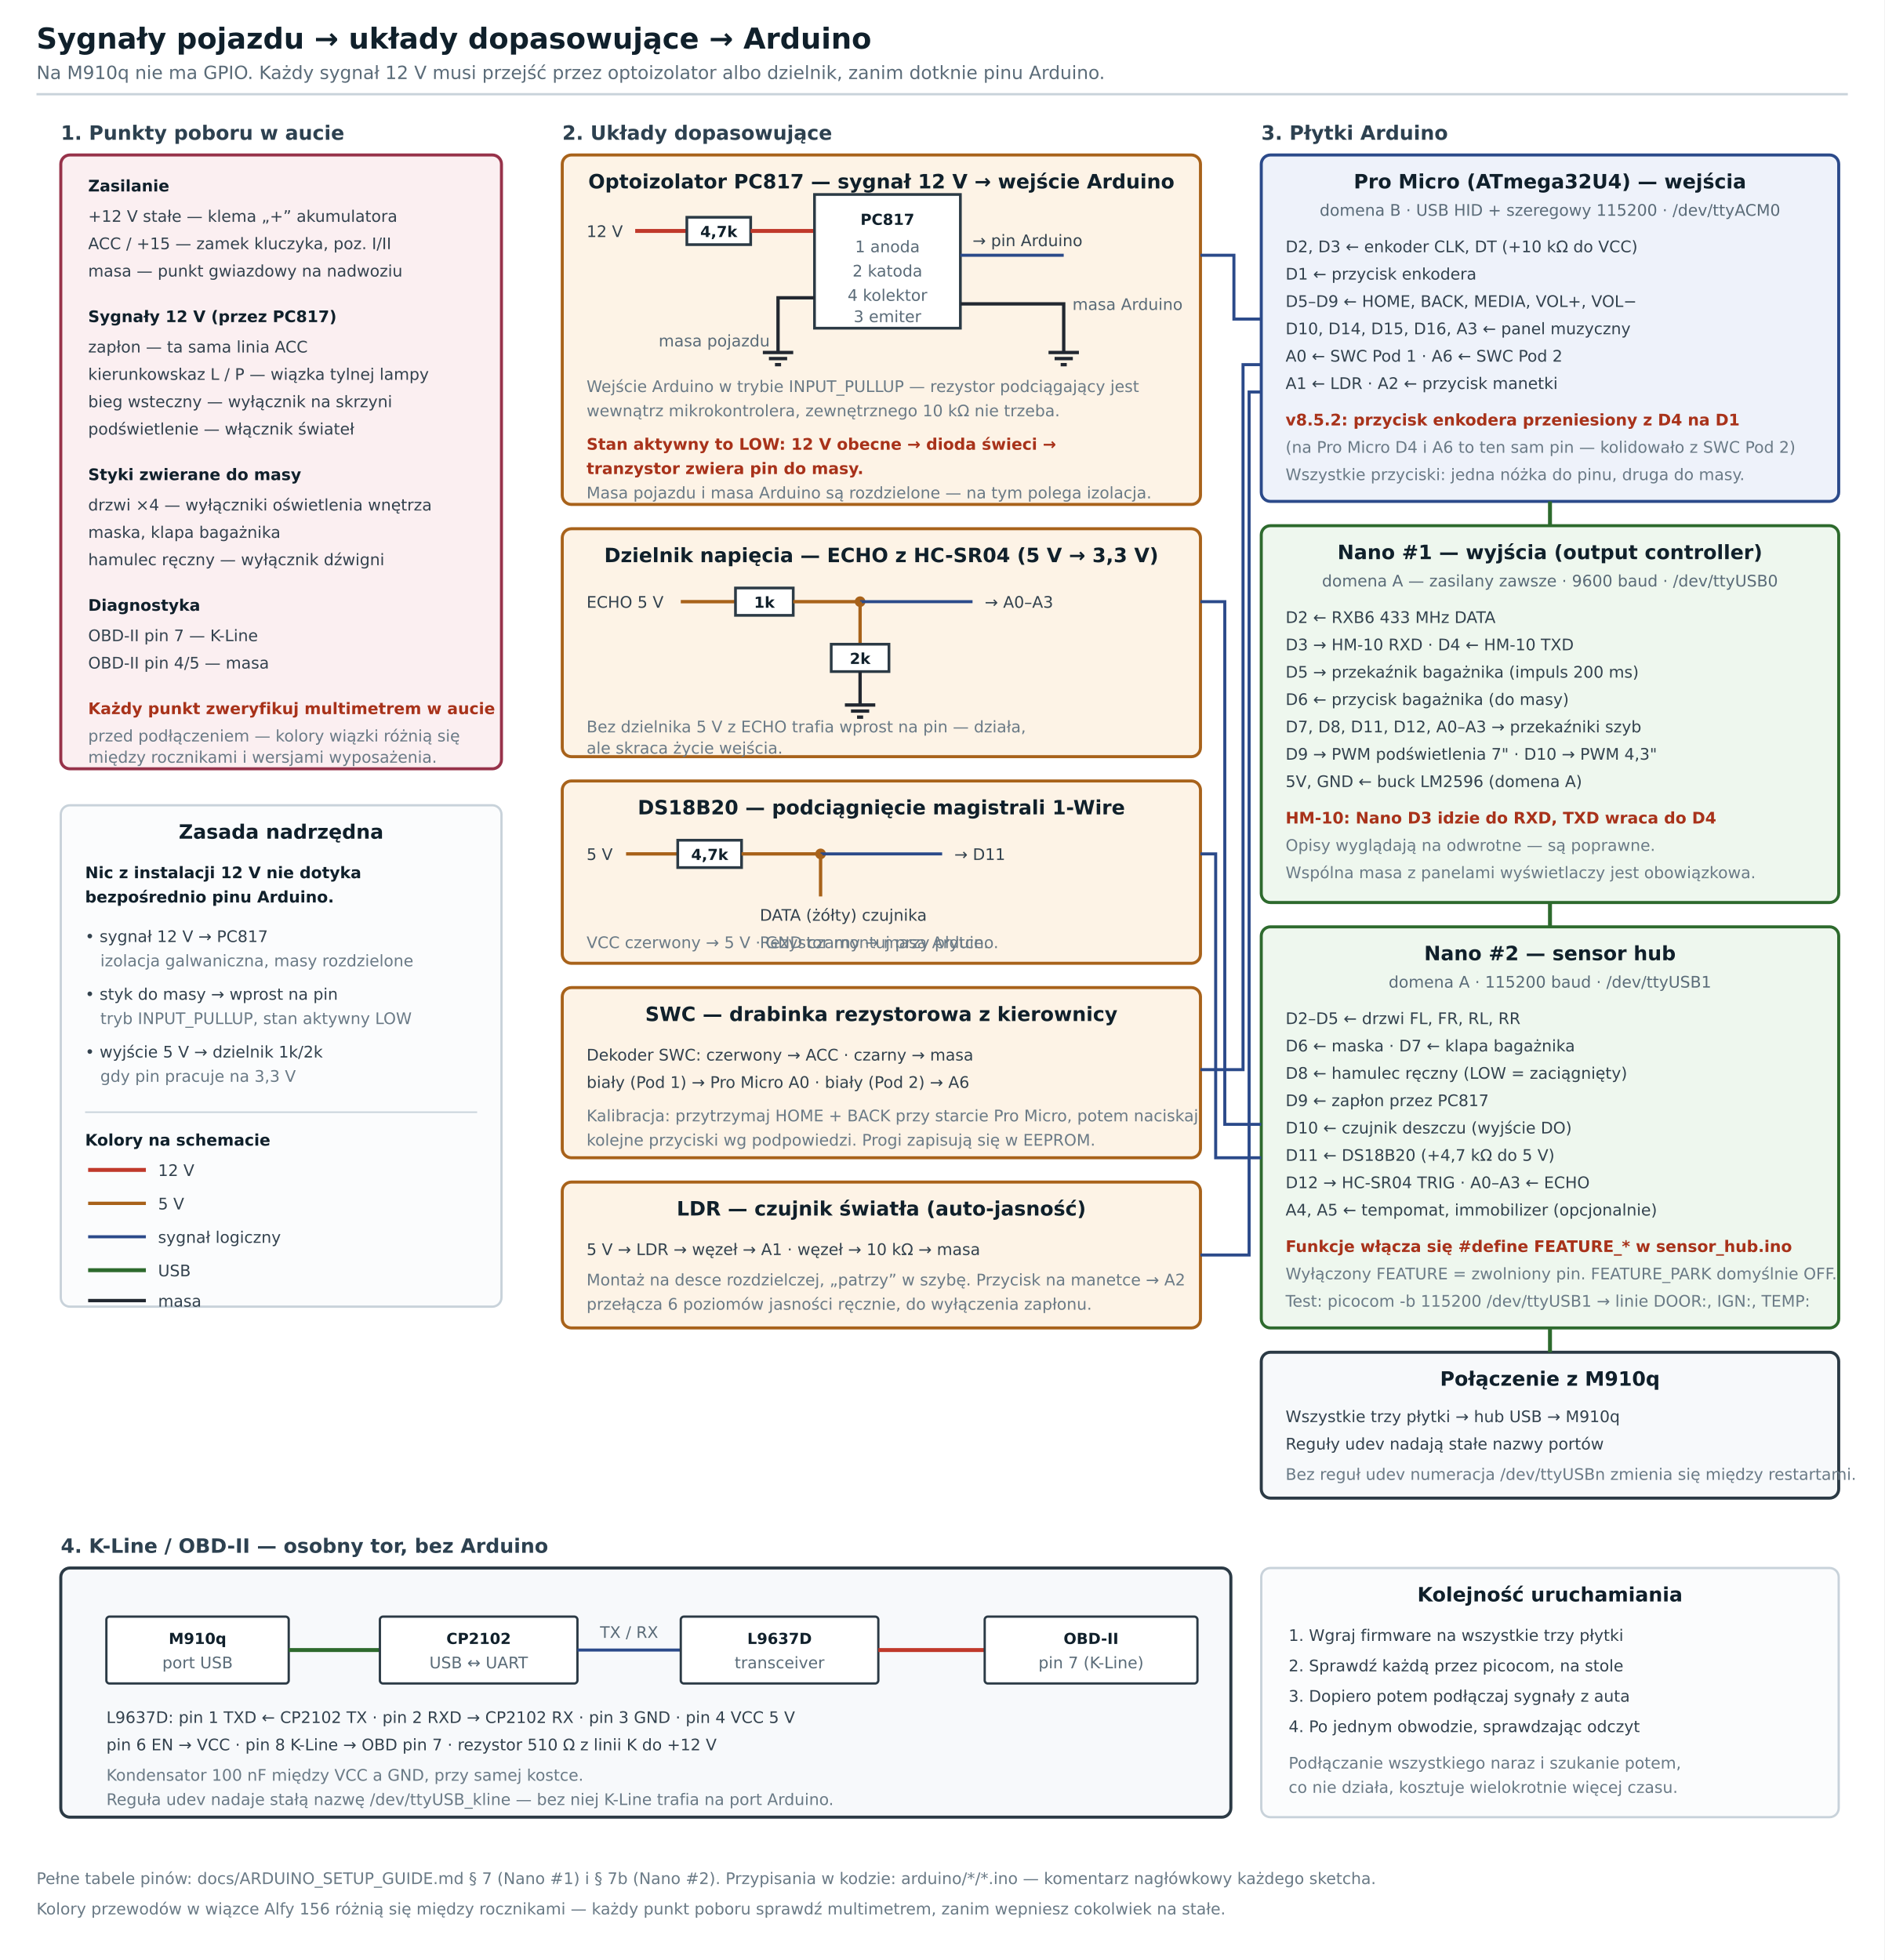
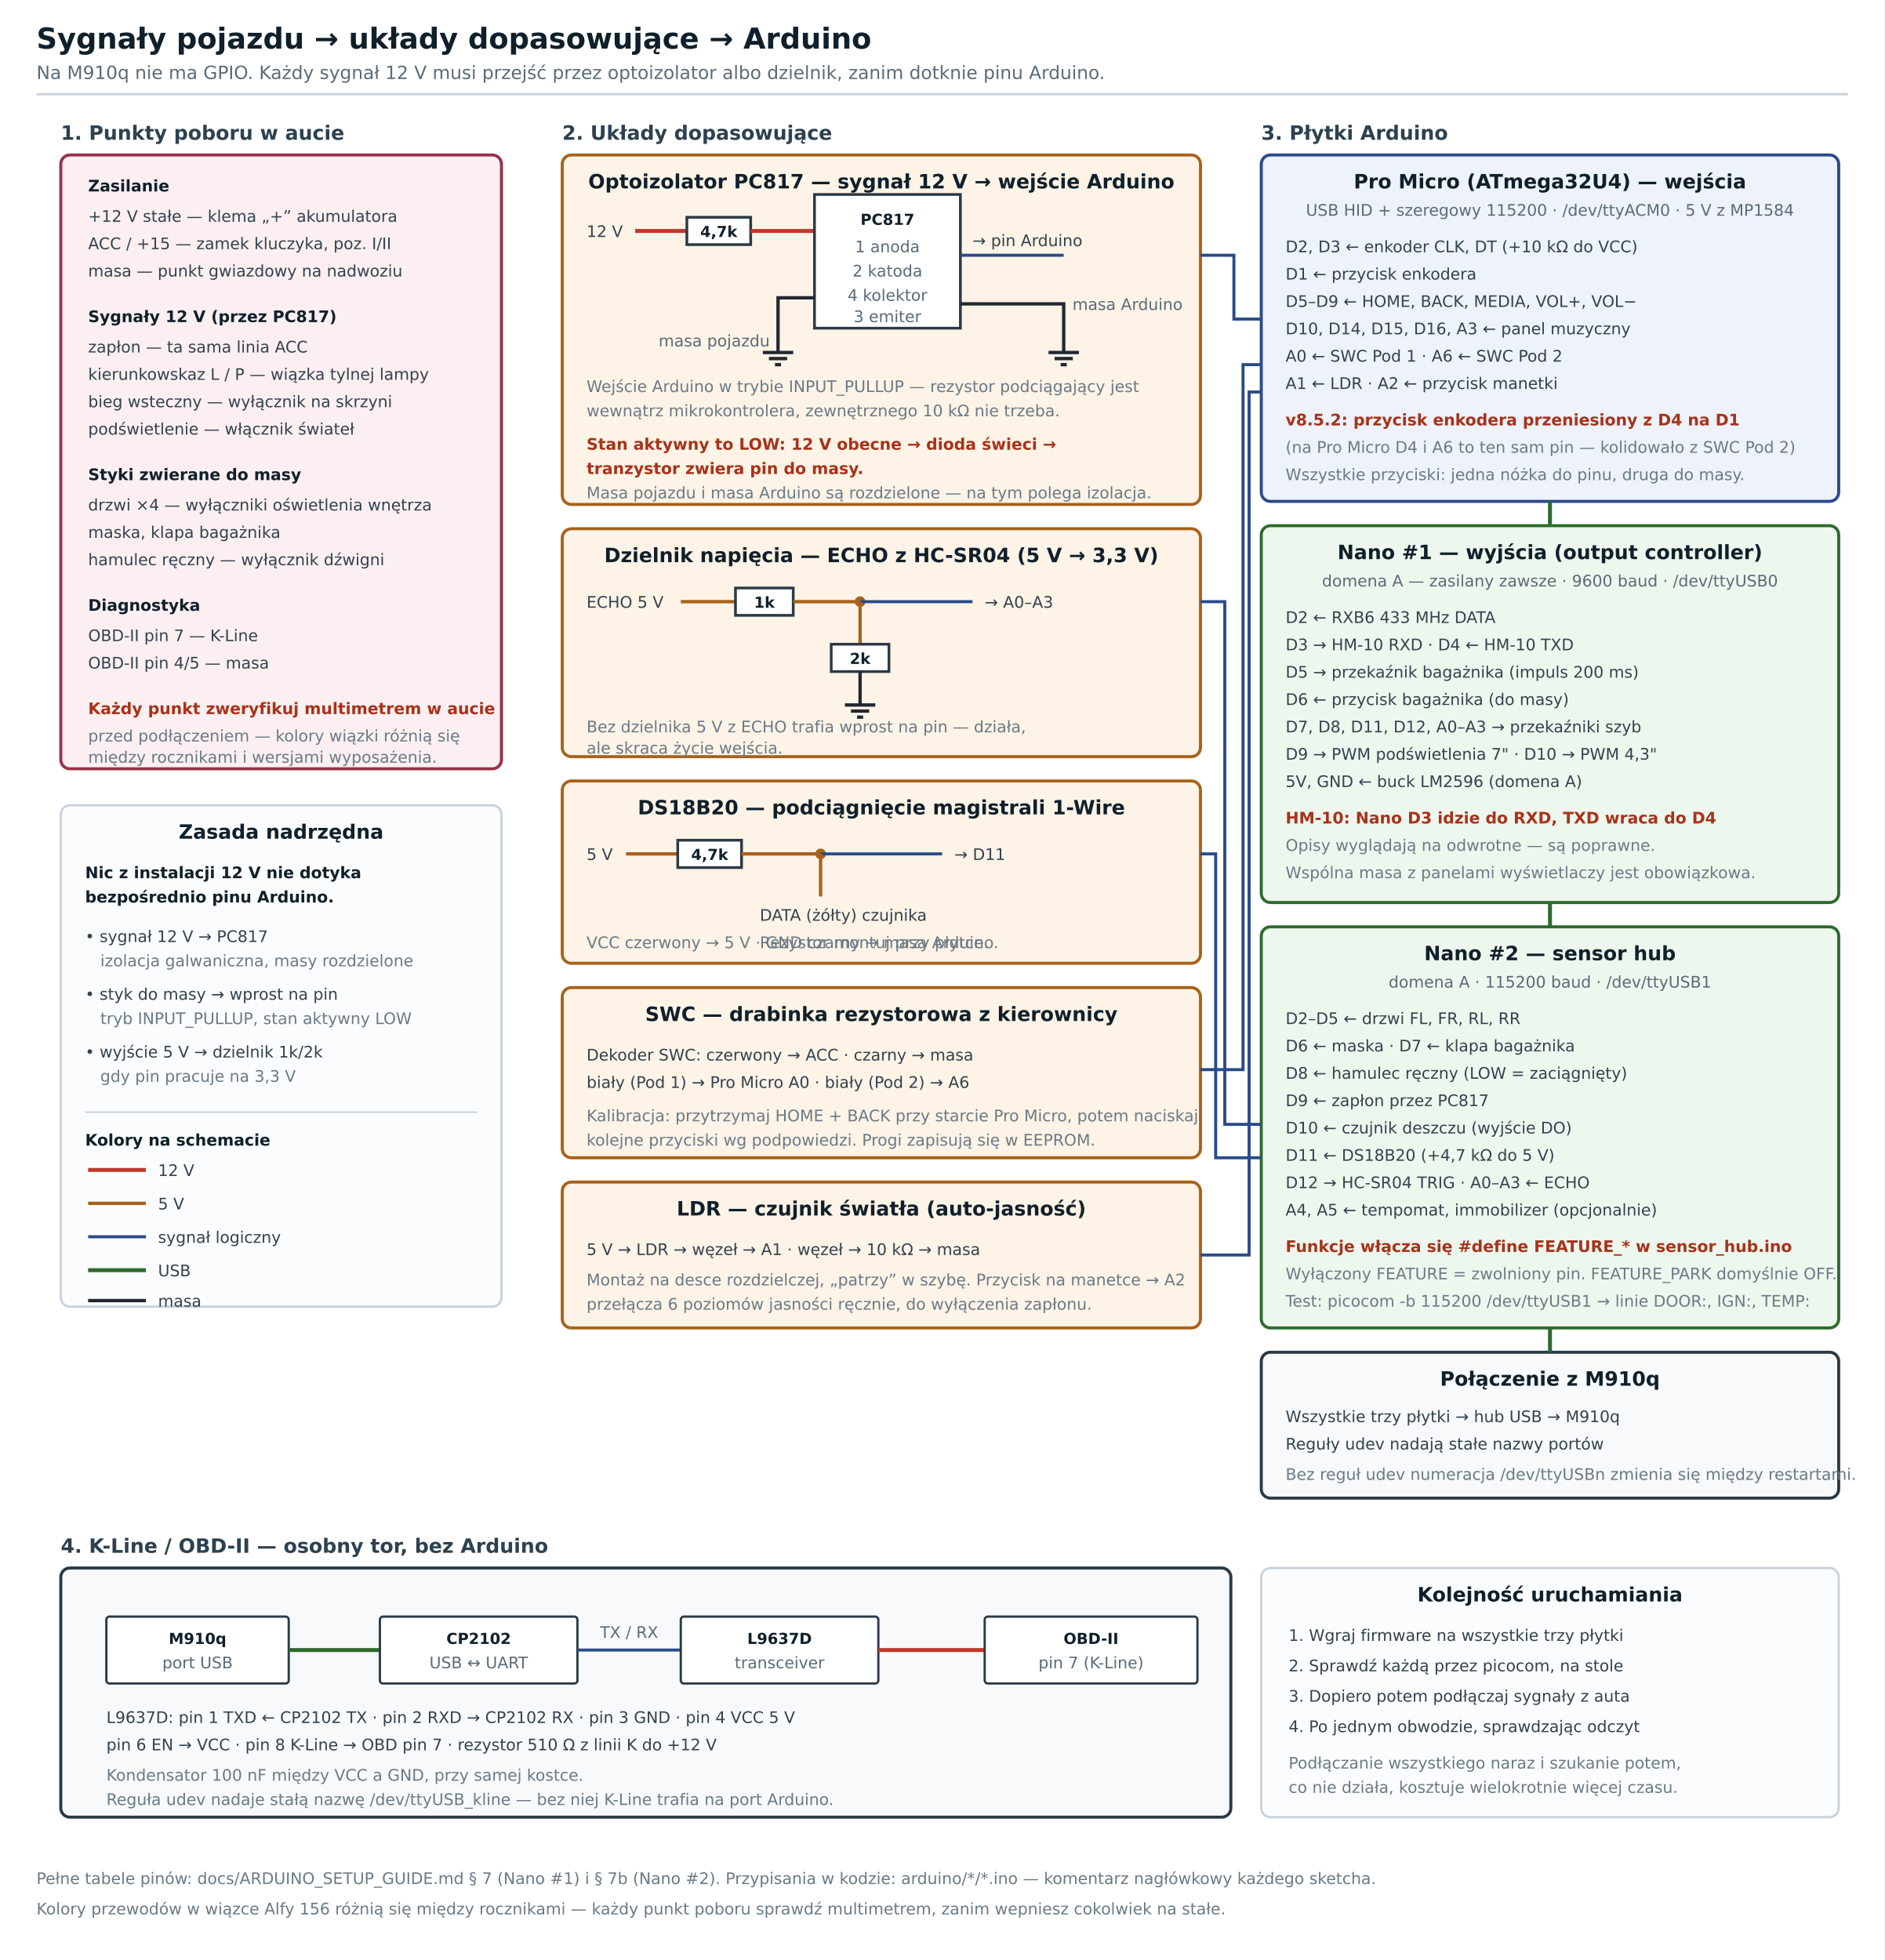
<svg xmlns="http://www.w3.org/2000/svg" width="1240" height="1290" viewBox="0 0 1240 1290" font-family="DejaVu Sans, Verdana, sans-serif">
  <style>
    .bg    { fill: #ffffff; }
    .mod   { fill: #f7f9fb; stroke: #2b3a45; stroke-width: 2; rx: 6; }
    .modC  { fill: #fdf3e6; stroke: #a8621a; stroke-width: 2; rx: 6; }
    .modA  { fill: #eef7ee; stroke: #2d6a2d; stroke-width: 2; rx: 6; }
    .modB  { fill: #eef2fa; stroke: #2b4a8a; stroke-width: 2; rx: 6; }
    .car   { fill: #fbeff1; stroke: #97324a; stroke-width: 2; rx: 6; }
    .term  { fill: #ffffff; stroke: #2b3a45; stroke-width: 1.5; rx: 2; }
    .w12   { stroke: #c0392b; stroke-width: 2.6; fill: none; }
    .w5    { stroke: #a8621a; stroke-width: 2.2; fill: none; }
    .wsig  { stroke: #2b4a8a; stroke-width: 2; fill: none; }
    .wusb  { stroke: #2d6a2d; stroke-width: 2.6; fill: none; }
    .minus { stroke: #222831; stroke-width: 2.2; fill: none; }
    .comp  { stroke: #2b3a45; stroke-width: 1.8; fill: #ffffff; }
    .ttl   { font-size: 19px; font-weight: bold; fill: #10202b; }
    .sub   { font-size: 12px; fill: #5a6b78; }
    .mt    { font-size: 13px; font-weight: bold; fill: #10202b; text-anchor: middle; }
    .ms    { font-size: 10.5px; fill: #5a6b78; text-anchor: middle; }
    .tp    { font-size: 10px; font-weight: bold; fill: #10202b; text-anchor: middle; }
    .tl    { font-size: 10.5px; fill: #33424e; }
    .tb    { font-size: 10.5px; font-weight: bold; fill: #10202b; }
    .note  { font-size: 10.5px; fill: #6a7a86; }
    .warn  { font-size: 10.5px; font-weight: bold; fill: #a8321a; }
    .sec   { font-size: 13px; font-weight: bold; fill: #2d4150; }
  </style>
  <defs>
    <g id="gnd2">
      <path stroke="#222831" stroke-width="2.2" fill="none" d="M-10 0 L10 0" />
      <path stroke="#222831" stroke-width="2.2" fill="none" d="M-6 4 L6 4" />
      <path stroke="#222831" stroke-width="2.2" fill="none" d="M-2 8 L2 8" />
    </g>
  </defs>
  <rect class="bg" x="0" y="0" width="1240" height="1290" />
  <text class="ttl" x="24" y="32">Sygnały pojazdu → układy dopasowujące → Arduino</text>
  <text class="sub" x="24" y="52">Na M910q nie ma GPIO. Każdy sygnał 12 V musi przejść przez optoizolator albo dzielnik, zanim dotknie pinu Arduino.</text>
  <line x1="24" y1="62" x2="1216" y2="62" stroke="#c8d2da" stroke-width="1.5" />
  <text class="sec" x="40" y="92">1. Punkty poboru w aucie</text>
  <rect class="car" x="40" y="102" width="290" height="404" />
  <text class="tb" x="58" y="126">Zasilanie</text>
  <text class="tl" x="58" y="146">+12 V stałe — klema „+” akumulatora</text>
  <text class="tl" x="58" y="164">ACC / +15 — zamek kluczyka, poz. I/II</text>
  <text class="tl" x="58" y="182">masa — punkt gwiazdowy na nadwoziu</text>
  <text class="tb" x="58" y="212">Sygnały 12 V (przez PC817)</text>
  <text class="tl" x="58" y="232">zapłon — ta sama linia ACC</text>
  <text class="tl" x="58" y="250">kierunkowskaz L / P — wiązka tylnej lampy</text>
  <text class="tl" x="58" y="268">bieg wsteczny — wyłącznik na skrzyni</text>
  <text class="tl" x="58" y="286">podświetlenie — włącznik świateł</text>
  <text class="tb" x="58" y="316">Styki zwierane do masy</text>
  <text class="tl" x="58" y="336">drzwi ×4 — wyłączniki oświetlenia wnętrza</text>
  <text class="tl" x="58" y="354">maska, klapa bagażnika</text>
  <text class="tl" x="58" y="372">hamulec ręczny — wyłącznik dźwigni</text>
  <text class="tb" x="58" y="402">Diagnostyka</text>
  <text class="tl" x="58" y="422">OBD-II pin 7 — K-Line</text>
  <text class="tl" x="58" y="440">OBD-II pin 4/5 — masa</text>
  <text class="warn" x="58" y="470">Każdy punkt zweryfikuj multimetrem w aucie</text>
  <text class="note" x="58" y="488">przed podłączeniem — kolory wiązki różnią się</text>
  <text class="note" x="58" y="502">między rocznikami i wersjami wyposażenia.</text>
  <text class="sec" x="370" y="92">2. Układy dopasowujące</text>
  <rect class="modC" x="370" y="102" width="420" height="230" />
  <text class="mt" x="580" y="124">Optoizolator PC817 — sygnał 12 V → wejście Arduino</text>
  <text class="tl" x="386" y="156">12 V</text>
  <path class="w12" d="M418 152 L452 152" />
  <rect class="comp" x="452" y="143" width="42" height="18" />
  <text class="tp" x="473" y="156">4,7k</text>
  <path class="w12" d="M494 152 L536 152" />
  <rect class="comp" x="536" y="128" width="96" height="88" />
  <text class="tp" x="584" y="148">PC817</text>
  <text class="ms" x="584" y="166">1  anoda</text>
  <text class="ms" x="584" y="182">2  katoda</text>
  <text class="ms" x="584" y="198">4  kolektor</text>
  <text class="ms" x="584" y="212">3  emiter</text>
  <path class="minus" d="M536 196 L512 196 L512 232" />
  <use href="#gnd2" x="512" y="232" />
  <text class="ms" x="470" y="228">masa pojazdu</text>
  <path class="wsig" d="M632 168 L700 168" />
  <text class="tl" x="640" y="162">→ pin Arduino</text>
  <path class="minus" d="M632 200 L700 200 L700 232" />
  <use href="#gnd2" x="700" y="232" />
  <text class="ms" x="742" y="204">masa Arduino</text>
  <text class="note" x="386" y="258">Wejście Arduino w trybie INPUT_PULLUP — rezystor podciągający jest</text>
  <text class="note" x="386" y="274">wewnątrz mikrokontrolera, zewnętrznego 10 kΩ nie trzeba.</text>
  <text class="warn" x="386" y="296">Stan aktywny to LOW: 12 V obecne → dioda świeci →</text>
  <text class="warn" x="386" y="312">tranzystor zwiera pin do masy.</text>
  <text class="note" x="386" y="328">Masa pojazdu i masa Arduino są rozdzielone — na tym polega izolacja.</text>
  <rect class="modC" x="370" y="348" width="420" height="150" />
  <text class="mt" x="580" y="370">Dzielnik napięcia — ECHO z HC-SR04 (5 V → 3,3 V)</text>
  <text class="tl" x="386" y="400">ECHO 5 V</text>
  <path class="w5" d="M448 396 L484 396" />
  <rect class="comp" x="484" y="387" width="38" height="18" />
  <text class="tp" x="503" y="400">1k</text>
  <path class="w5" d="M522 396 L566 396" />
  <circle cx="566" cy="396" r="3.5" fill="#a8621a" />
  <path class="wsig" d="M566 396 L640 396" />
  <text class="tl" x="648" y="400">→ A0–A3</text>
  <path class="w5" d="M566 396 L566 424" />
  <rect class="comp" x="547" y="424" width="38" height="18" />
  <text class="tp" x="566" y="437">2k</text>
  <path class="minus" d="M566 442 L566 464" />
  <use href="#gnd2" x="566" y="464" />
  <text class="note" x="386" y="482">Bez dzielnika 5 V z ECHO trafia wprost na pin — działa,</text>
  <text class="note" x="386" y="496">ale skraca życie wejścia.</text>
  <rect class="modC" x="370" y="514" width="420" height="120" />
  <text class="mt" x="580" y="536">DS18B20 — podciągnięcie magistrali 1-Wire</text>
  <text class="tl" x="386" y="566">5 V</text>
  <path class="w5" d="M412 562 L446 562" />
  <rect class="comp" x="446" y="553" width="42" height="18" />
  <text class="tp" x="467" y="566">4,7k</text>
  <path class="w5" d="M488 562 L540 562" />
  <circle cx="540" cy="562" r="3.5" fill="#a8621a" />
  <path class="wsig" d="M540 562 L620 562" />
  <text class="tl" x="628" y="566">→ D11</text>
  <path class="w5" d="M540 562 L540 590" />
  <text class="tl" x="500" y="606">DATA (żółty) czujnika</text>
  <text class="note" x="386" y="624">VCC czerwony → 5 V · GND czarny → masa Arduino.</text>
  <text class="note" x="500" y="624">Rezystor montuj przy płytce.</text>
  <rect class="modC" x="370" y="650" width="420" height="112" />
  <text class="mt" x="580" y="672">SWC — drabinka rezystorowa z kierownicy</text>
  <text class="tl" x="386" y="698">Dekoder SWC: czerwony → ACC · czarny → masa</text>
  <text class="tl" x="386" y="716">biały (Pod 1) → Pro Micro A0 · biały (Pod 2) → A6</text>
  <text class="note" x="386" y="738">Kalibracja: przytrzymaj HOME + BACK przy starcie Pro Micro, potem naciskaj</text>
  <text class="note" x="386" y="754">kolejne przyciski wg podpowiedzi. Progi zapisują się w EEPROM.</text>
  <rect class="modC" x="370" y="778" width="420" height="96" />
  <text class="mt" x="580" y="800">LDR — czujnik światła (auto-jasność)</text>
  <text class="tl" x="386" y="826">5 V → LDR → węzeł → A1 · węzeł → 10 kΩ → masa</text>
  <text class="note" x="386" y="846">Montaż na desce rozdzielczej, „patrzy” w szybę. Przycisk na manetce → A2</text>
  <text class="note" x="386" y="862">przełącza 6 poziomów jasności ręcznie, do wyłączenia zapłonu.</text>
  <text class="sec" x="830" y="92">3. Płytki Arduino</text>
  <rect class="modB" x="830" y="102" width="380" height="228" />
  <text class="mt" x="1020" y="124">Pro Micro (ATmega32U4) — wejścia</text>
-   <text class="ms" x="1020" y="142">domena B · USB HID + szeregowy 115200 · /dev/ttyACM0</text>
+   <text class="ms" x="1020" y="142">USB HID + szeregowy 115200 · /dev/ttyACM0 · 5 V z MP1584</text>
  <text class="tl" x="846" y="166">D2, D3 ← enkoder CLK, DT (+10 kΩ do VCC)</text>
  <text class="tl" x="846" y="184">D1 ← przycisk enkodera</text>
  <text class="tl" x="846" y="202">D5–D9 ← HOME, BACK, MEDIA, VOL+, VOL−</text>
  <text class="tl" x="846" y="220">D10, D14, D15, D16, A3 ← panel muzyczny</text>
  <text class="tl" x="846" y="238">A0 ← SWC Pod 1 · A6 ← SWC Pod 2</text>
  <text class="tl" x="846" y="256">A1 ← LDR · A2 ← przycisk manetki</text>
  <text class="warn" x="846" y="280">v8.5.2: przycisk enkodera przeniesiony z D4 na D1</text>
  <text class="note" x="846" y="298">(na Pro Micro D4 i A6 to ten sam pin — kolidowało z SWC Pod 2)</text>
  <text class="note" x="846" y="316">Wszystkie przyciski: jedna nóżka do pinu, druga do masy.</text>
  <rect class="modA" x="830" y="346" width="380" height="248" />
  <text class="mt" x="1020" y="368">Nano #1 — wyjścia (output controller)</text>
  <text class="ms" x="1020" y="386">domena A — zasilany zawsze · 9600 baud · /dev/ttyUSB0</text>
  <text class="tl" x="846" y="410">D2 ← RXB6 433 MHz DATA</text>
  <text class="tl" x="846" y="428">D3 → HM-10 RXD · D4 ← HM-10 TXD</text>
  <text class="tl" x="846" y="446">D5 → przekaźnik bagażnika (impuls 200 ms)</text>
  <text class="tl" x="846" y="464">D6 ← przycisk bagażnika (do masy)</text>
  <text class="tl" x="846" y="482">D7, D8, D11, D12, A0–A3 → przekaźniki szyb</text>
  <text class="tl" x="846" y="500">D9 → PWM podświetlenia 7" · D10 → PWM 4,3"</text>
  <text class="tl" x="846" y="518">5V, GND ← buck LM2596 (domena A)</text>
  <text class="warn" x="846" y="542">HM-10: Nano D3 idzie do RXD, TXD wraca do D4</text>
  <text class="note" x="846" y="560">Opisy wyglądają na odwrotne — są poprawne.</text>
  <text class="note" x="846" y="578">Wspólna masa z panelami wyświetlaczy jest obowiązkowa.</text>
  <rect class="modA" x="830" y="610" width="380" height="264" />
  <text class="mt" x="1020" y="632">Nano #2 — sensor hub</text>
  <text class="ms" x="1020" y="650">domena A · 115200 baud · /dev/ttyUSB1</text>
  <text class="tl" x="846" y="674">D2–D5 ← drzwi FL, FR, RL, RR</text>
  <text class="tl" x="846" y="692">D6 ← maska · D7 ← klapa bagażnika</text>
  <text class="tl" x="846" y="710">D8 ← hamulec ręczny (LOW = zaciągnięty)</text>
  <text class="tl" x="846" y="728">D9 ← zapłon przez PC817</text>
  <text class="tl" x="846" y="746">D10 ← czujnik deszczu (wyjście DO)</text>
  <text class="tl" x="846" y="764">D11 ← DS18B20 (+4,7 kΩ do 5 V)</text>
  <text class="tl" x="846" y="782">D12 → HC-SR04 TRIG · A0–A3 ← ECHO</text>
  <text class="tl" x="846" y="800">A4, A5 ← tempomat, immobilizer (opcjonalnie)</text>
  <text class="warn" x="846" y="824">Funkcje włącza się #define FEATURE_* w sensor_hub.ino</text>
  <text class="note" x="846" y="842">Wyłączony FEATURE = zwolniony pin. FEATURE_PARK domyślnie OFF.</text>
  <text class="note" x="846" y="860">Test: picocom -b 115200 /dev/ttyUSB1 → linie DOOR:, IGN:, TEMP:</text>
  <rect class="mod" x="830" y="890" width="380" height="96" />
  <text class="mt" x="1020" y="912">Połączenie z M910q</text>
  <text class="tl" x="846" y="936">Wszystkie trzy płytki → hub USB → M910q</text>
  <text class="tl" x="846" y="954">Reguły udev nadają stałe nazwy portów</text>
  <text class="note" x="846" y="974">Bez reguł udev numeracja /dev/ttyUSBn zmienia się między restartami.</text>
  <path class="wusb" d="M1020 330 L1020 346" />
  <path class="wusb" d="M1020 594 L1020 610" />
  <path class="wusb" d="M1020 874 L1020 890" />
  <path class="wsig" d="M790 168 L812 168 L812 210 L830 210" />
  <path class="wsig" d="M790 396 L806 396 L806 740 L830 740" />
  <path class="wsig" d="M790 562 L800 562 L800 762 L830 762" />
  <path class="wsig" d="M790 704 L818 704 L818 240 L830 240" />
  <path class="wsig" d="M790 826 L822 826 L822 258 L830 258" />
  <rect x="40" y="530" width="290" height="330" fill="#fbfcfd" stroke="#c8d2da" stroke-width="1.5" rx="6" />
  <text class="mt" x="185" y="552">Zasada nadrzędna</text>
  <text class="tb" x="56" y="578">Nic z instalacji 12 V nie dotyka</text>
  <text class="tb" x="56" y="594">bezpośrednio pinu Arduino.</text>
  <text class="tl" x="56" y="620">• sygnał 12 V → PC817</text>
  <text class="note" x="66" y="636">izolacja galwaniczna, masy rozdzielone</text>
  <text class="tl" x="56" y="658">• styk do masy → wprost na pin</text>
  <text class="note" x="66" y="674">tryb INPUT_PULLUP, stan aktywny LOW</text>
  <text class="tl" x="56" y="696">• wyjście 5 V → dzielnik 1k/2k</text>
  <text class="note" x="66" y="712">gdy pin pracuje na 3,3 V</text>
  <line x1="56" y1="732" x2="314" y2="732" stroke="#c8d2da" />
  <text class="tb" x="56" y="754">Kolory na schemacie</text>
  <path class="w12" d="M58 770 L96 770" />
  <text class="tl" x="104" y="774">12 V</text>
  <path class="w5" d="M58 792 L96 792" />
  <text class="tl" x="104" y="796">5 V</text>
  <path class="wsig" d="M58 814 L96 814" />
  <text class="tl" x="104" y="818">sygnał logiczny</text>
  <path class="wusb" d="M58 836 L96 836" />
  <text class="tl" x="104" y="840">USB</text>
  <path class="minus" d="M58 856 L96 856" />
  <text class="tl" x="104" y="860">masa</text>
  <text class="sec" x="40" y="1022">4. K-Line / OBD-II — osobny tor, bez Arduino</text>
  <rect class="mod" x="40" y="1032" width="770" height="164" />
  <rect class="term" x="70" y="1064" width="120" height="44" />
  <text class="tp" x="130" y="1082">M910q</text>
  <text class="ms" x="130" y="1098">port USB</text>
  <path class="wusb" d="M190 1086 L250 1086" />
  <rect class="term" x="250" y="1064" width="130" height="44" />
  <text class="tp" x="315" y="1082">CP2102</text>
  <text class="ms" x="315" y="1098">USB ↔ UART</text>
  <path class="wsig" d="M380 1086 L448 1086" />
  <text class="ms" x="414" y="1078">TX / RX</text>
  <rect class="term" x="448" y="1064" width="130" height="44" />
  <text class="tp" x="513" y="1082">L9637D</text>
  <text class="ms" x="513" y="1098">transceiver</text>
  <path class="w12" d="M578 1086 L648 1086" />
  <rect class="term" x="648" y="1064" width="140" height="44" />
  <text class="tp" x="718" y="1082">OBD-II</text>
  <text class="ms" x="718" y="1098">pin 7 (K-Line)</text>
  <text class="tl" x="70" y="1134">L9637D: pin 1 TXD ← CP2102 TX · pin 2 RXD → CP2102 RX · pin 3 GND · pin 4 VCC 5 V</text>
  <text class="tl" x="70" y="1152">pin 6 EN → VCC · pin 8 K-Line → OBD pin 7 · rezystor 510 Ω z linii K do +12 V</text>
  <text class="note" x="70" y="1172">Kondensator 100 nF między VCC a GND, przy samej kostce.</text>
  <text class="note" x="70" y="1188">Reguła udev nadaje stałą nazwę /dev/ttyUSB_kline — bez niej K-Line trafia na port Arduino.</text>
  <rect x="830" y="1032" width="380" height="164" fill="#fbfcfd" stroke="#c8d2da" stroke-width="1.5" rx="6" />
  <text class="mt" x="1020" y="1054">Kolejność uruchamiania</text>
  <text class="tl" x="848" y="1080">1. Wgraj firmware na wszystkie trzy płytki</text>
  <text class="tl" x="848" y="1100">2. Sprawdź każdą przez picocom, na stole</text>
  <text class="tl" x="848" y="1120">3. Dopiero potem podłączaj sygnały z auta</text>
  <text class="tl" x="848" y="1140">4. Po jednym obwodzie, sprawdzając odczyt</text>
  <text class="note" x="848" y="1164">Podłączanie wszystkiego naraz i szukanie potem,</text>
  <text class="note" x="848" y="1180">co nie działa, kosztuje wielokrotnie więcej czasu.</text>
  <text class="note" x="24" y="1240">Pełne tabele pinów: docs/ARDUINO_SETUP_GUIDE.md § 7 (Nano #1) i § 7b (Nano #2). Przypisania w kodzie: arduino/*/*.ino — komentarz nagłówkowy każdego sketcha.</text>
  <text class="note" x="24" y="1260">Kolory przewodów w wiązce Alfy 156 różnią się między rocznikami — każdy punkt poboru sprawdź multimetrem, zanim wepniesz cokolwiek na stałe.</text>
</svg>
